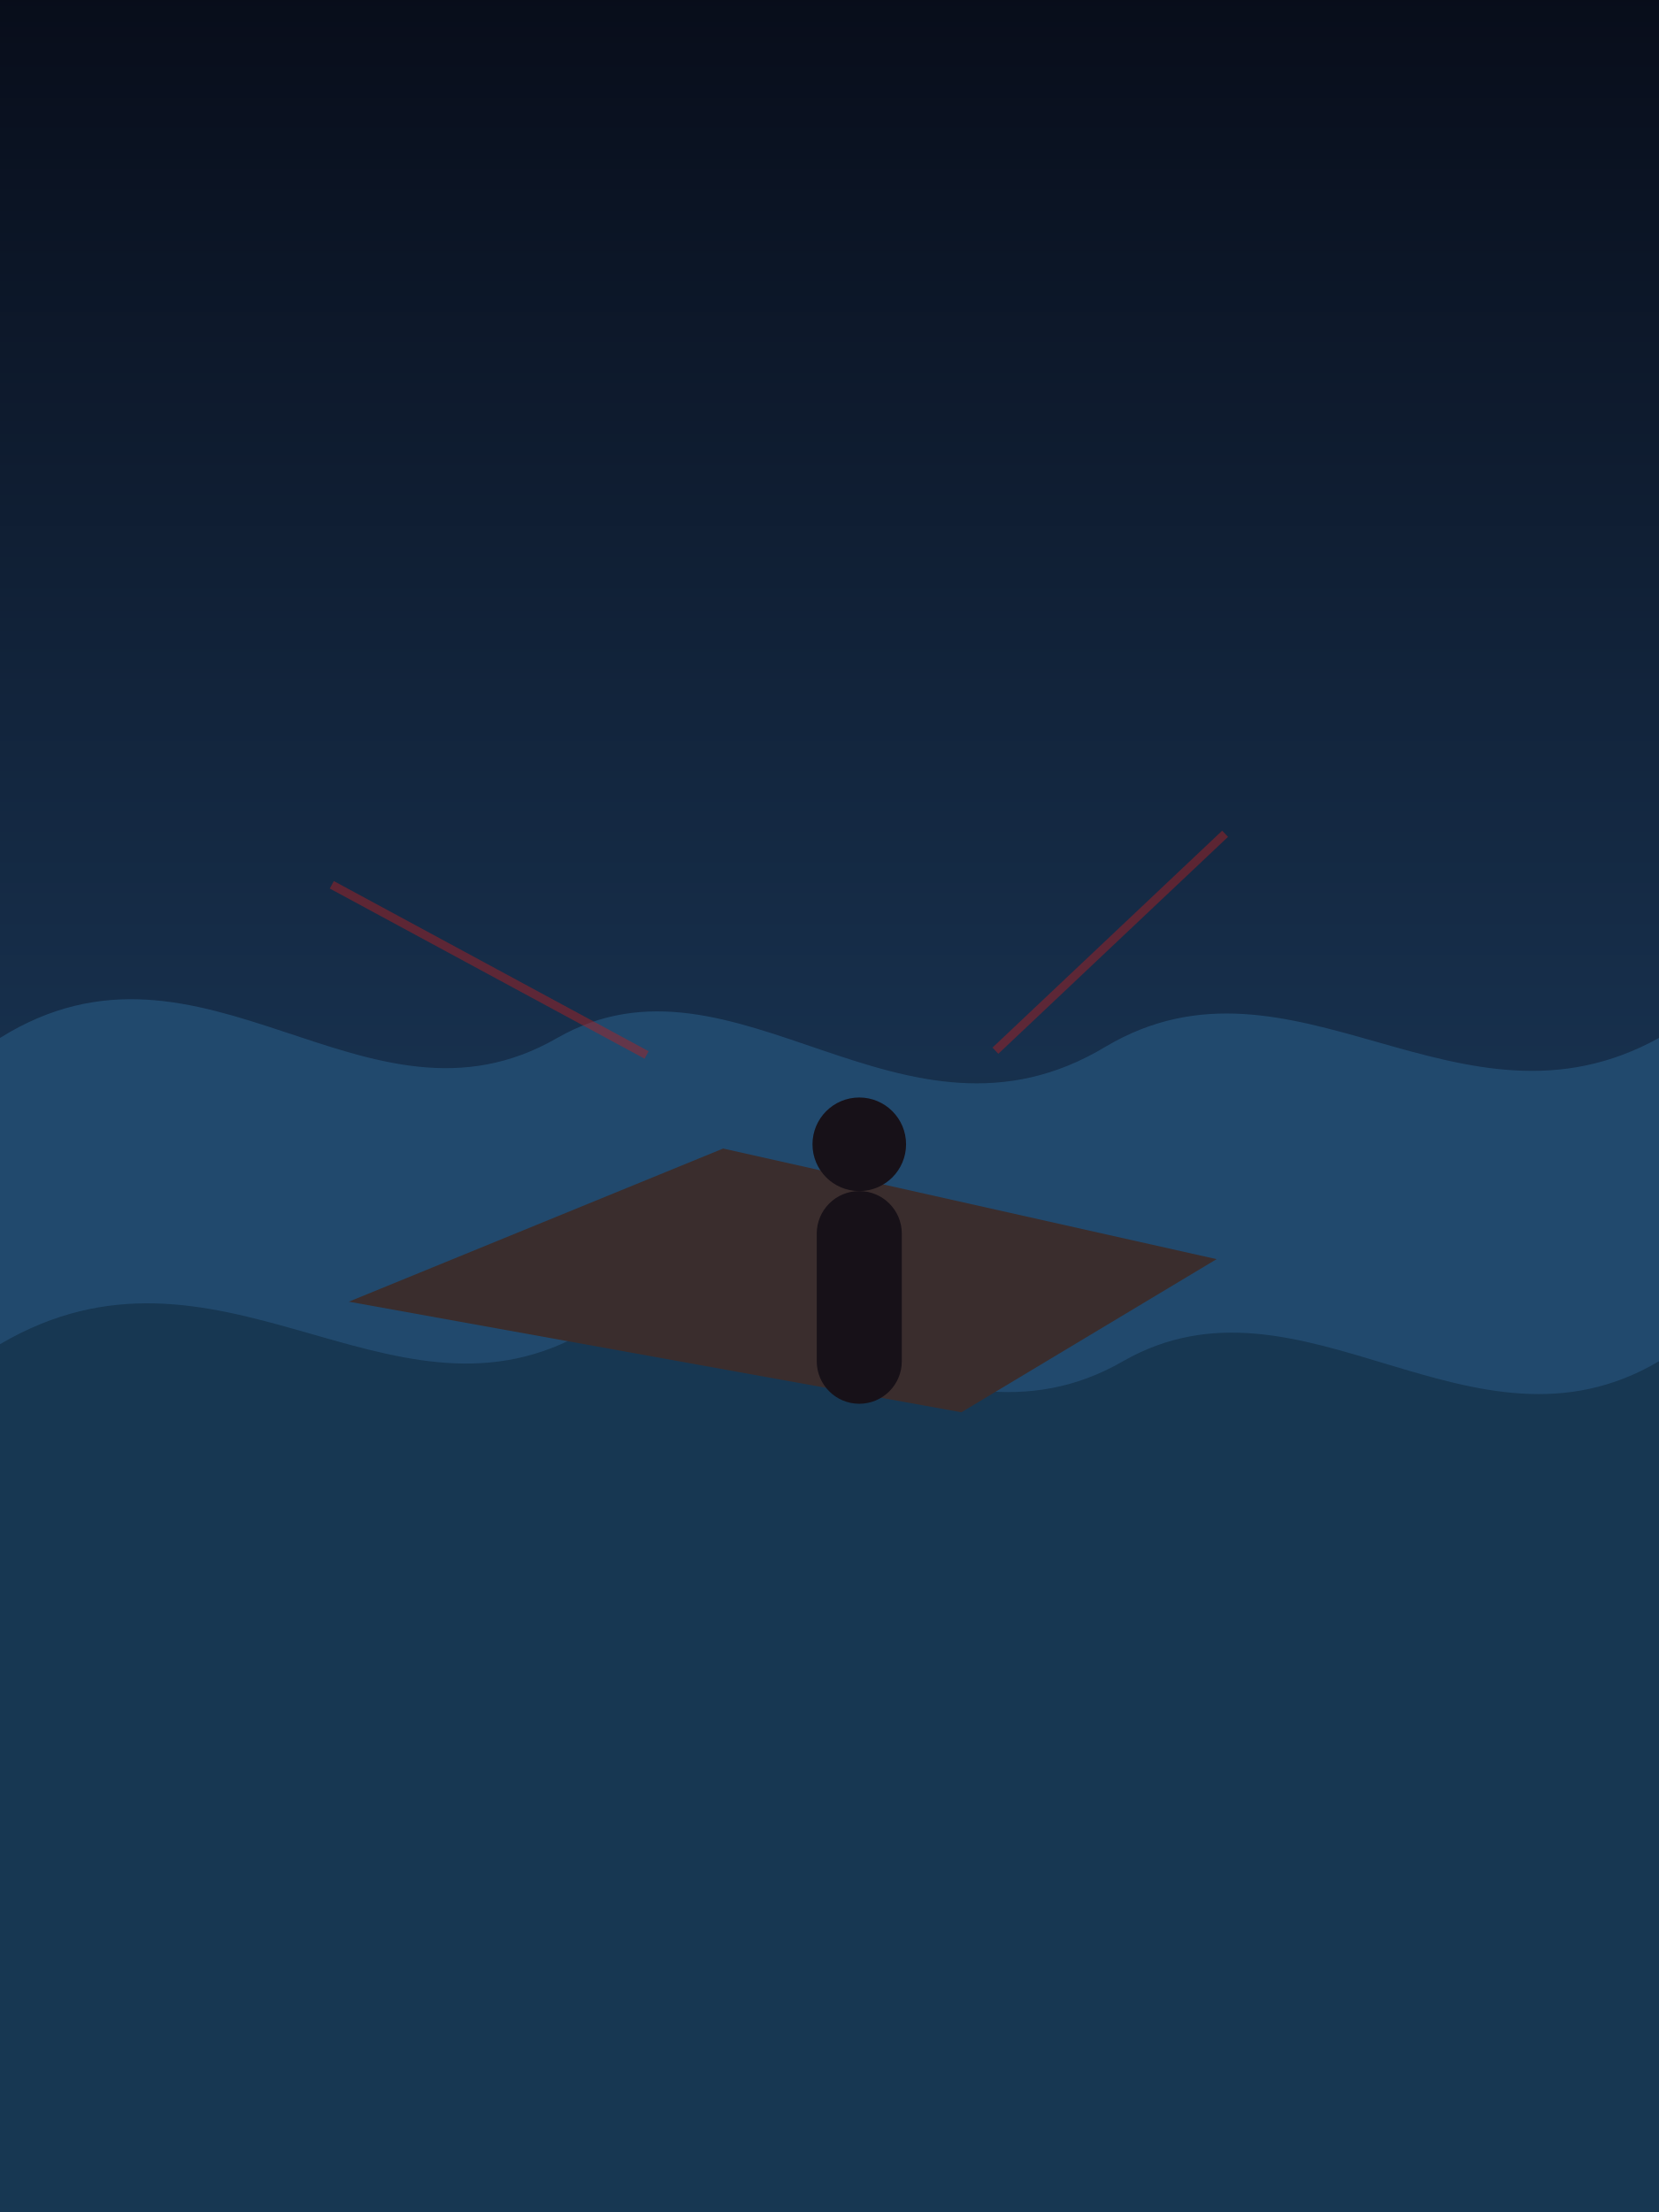
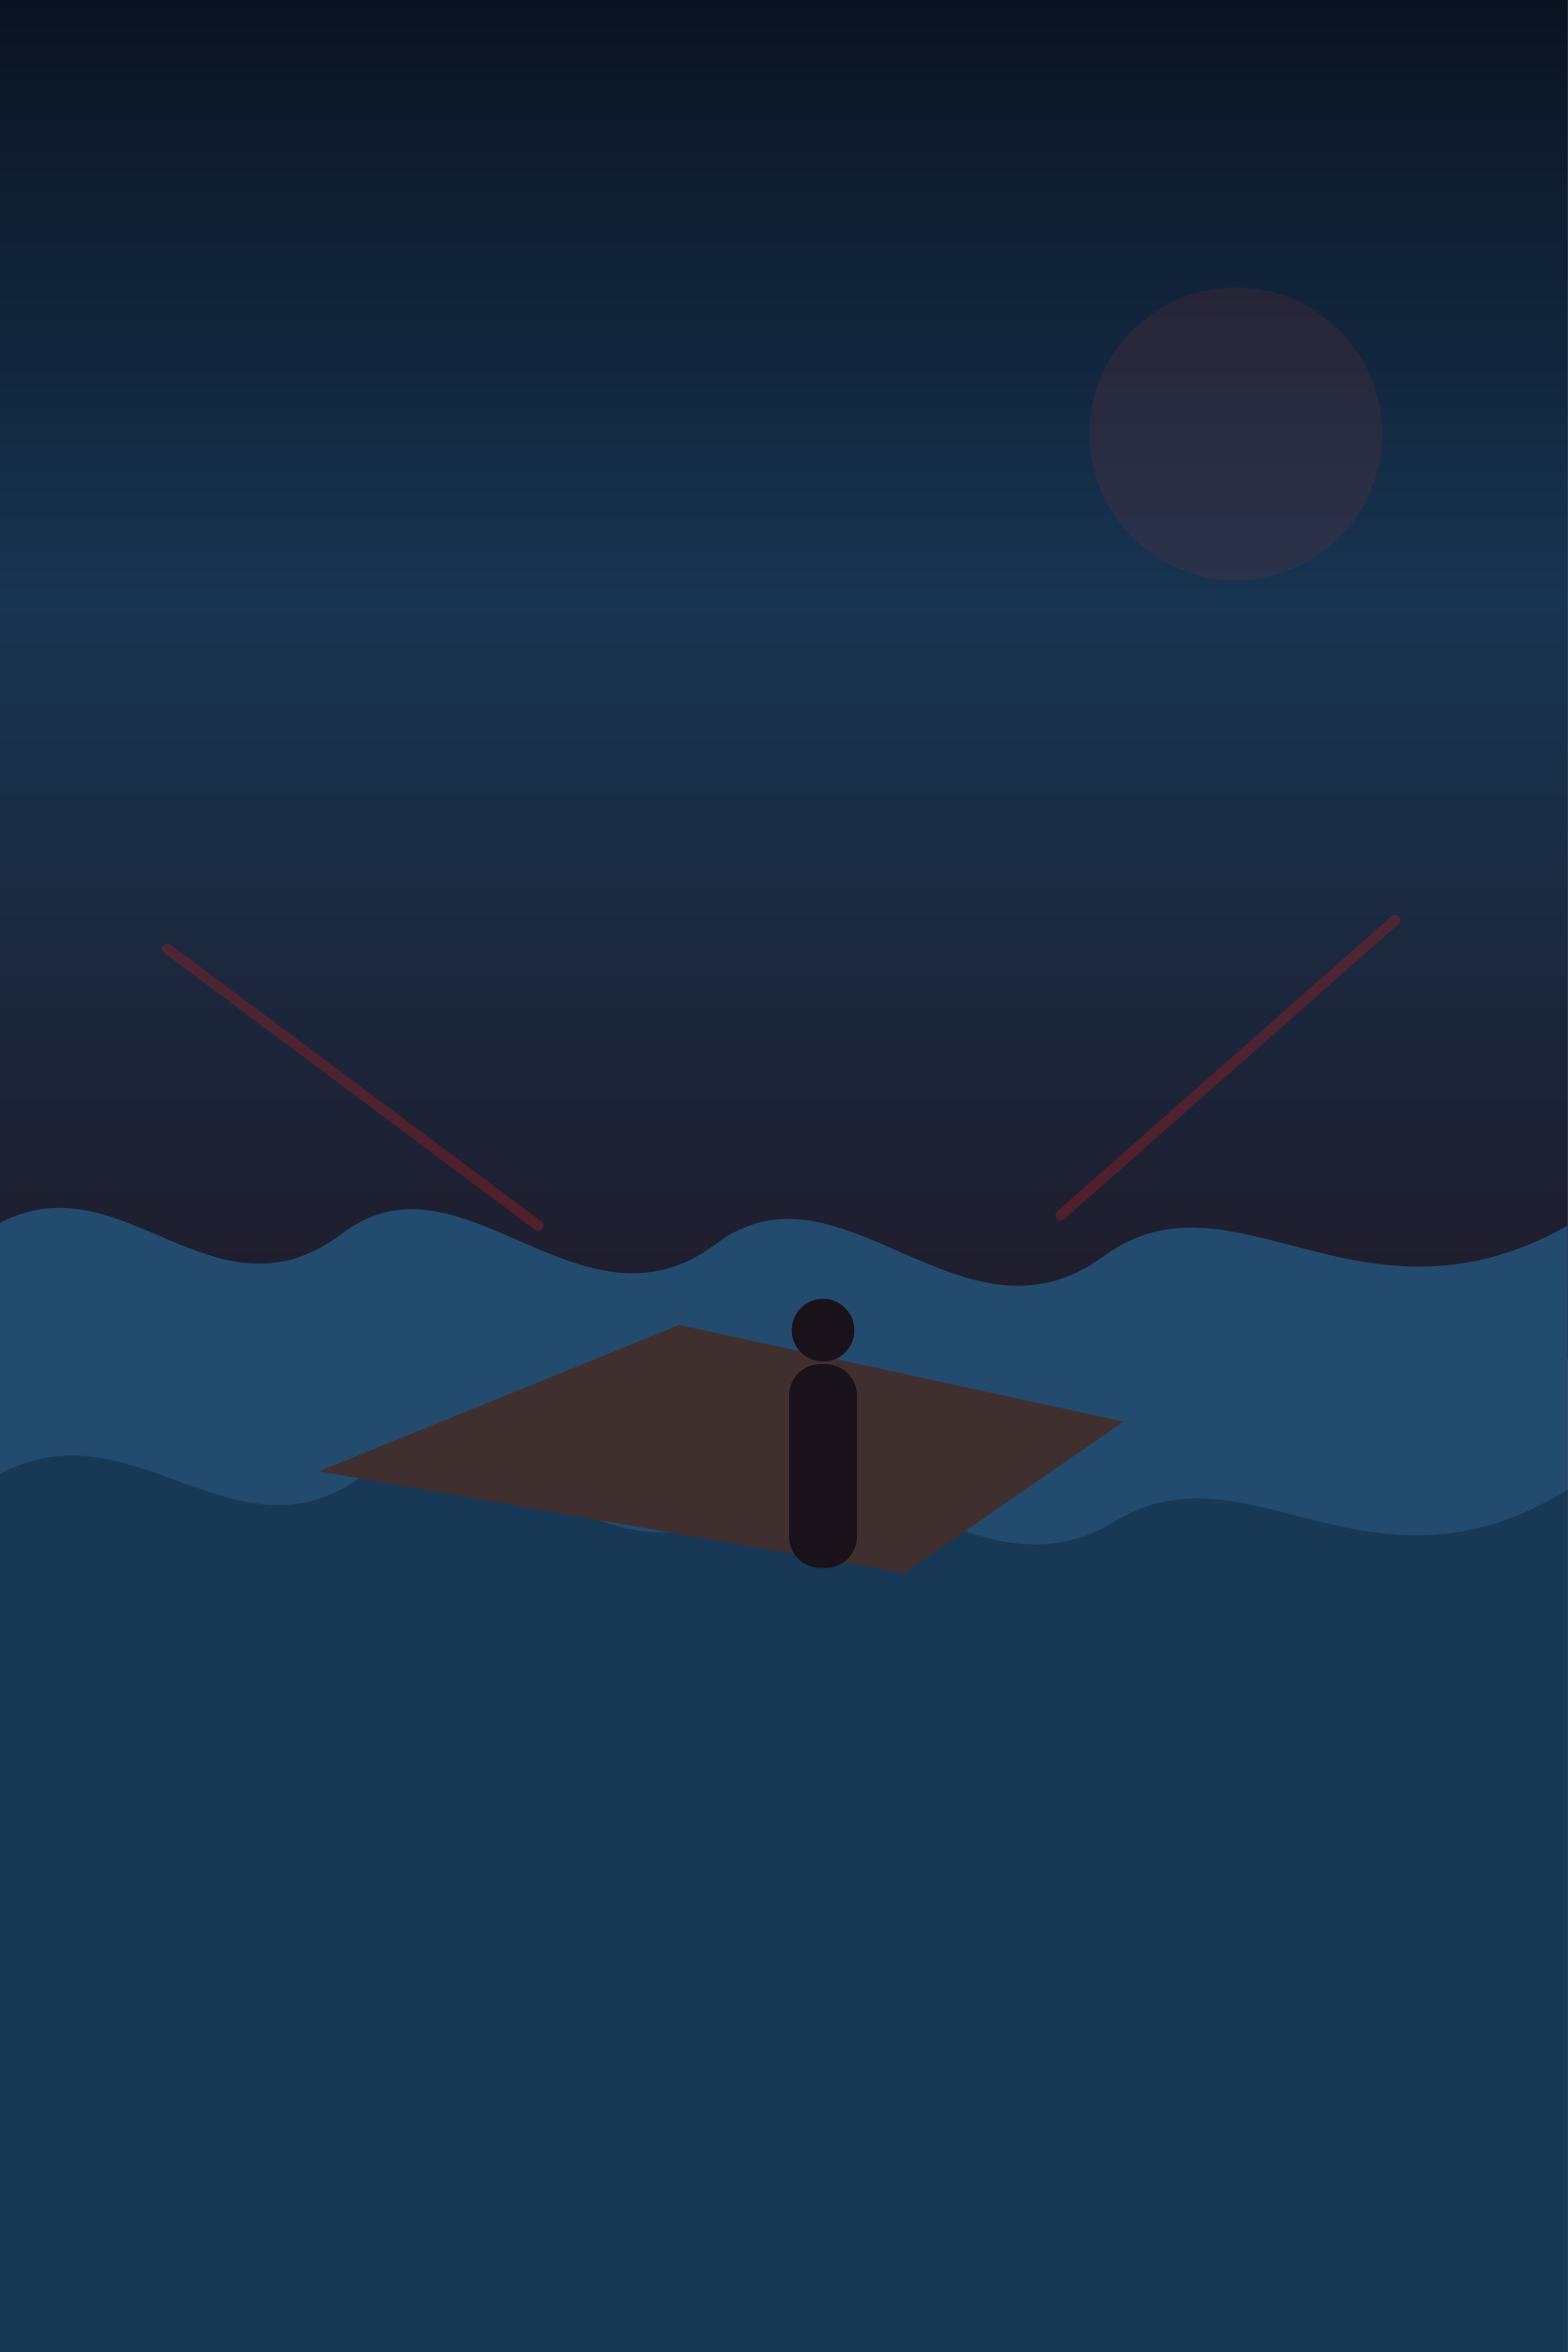
- <svg xmlns="http://www.w3.org/2000/svg" viewBox="0 0 390 520">
+ <svg xmlns="http://www.w3.org/2000/svg" width="1200" height="1800" viewBox="0 0 1200 1800" fill="none">
+   <rect width="1200" height="1800" fill="#0B0C10" />
+   <rect width="1200" height="1040" fill="url(#sky)" />
+   <path d="M0 936C94 886 164 1018 262 944C354 874 444 1030 548 952C644 880 736 1040 844 962C944 888 1040 1028 1200 938V1800H0V936Z" fill="#234B6E" />
+   <path d="M0 1128C102 1074 178 1198 274 1132C366 1068 462 1222 560 1156C662 1088 746 1230 854 1164C956 1102 1048 1234 1200 1140V1800H0V1128Z" fill="#173956" />
+   <path d="M244 1126L520 1014L860 1088L692 1204L244 1126Z" fill="#402F2F" />
+   <circle cx="630" cy="1018" r="24" fill="#19121A" />
+   <rect x="604" y="1044" width="52" height="156" rx="24" fill="#19121A" />
+   <path d="M128 726L412 938" stroke="#A82020" stroke-width="8" stroke-linecap="round" opacity=".35" />
+   <path d="M1068 704L812 930" stroke="#A82020" stroke-width="8" stroke-linecap="round" opacity=".35" />
+   <circle cx="946" cy="332" r="112" fill="#C03A31" fill-opacity=".12" />
  <defs>
-     <linearGradient id="bg" x1="0" y1="0" x2="0" y2="1">
-       <stop offset="0%" stop-color="#080d1a" />
-       <stop offset="48%" stop-color="#17304d" />
-       <stop offset="100%" stop-color="#1d1b27" />
+     <linearGradient id="sky" x1="600" y1="0" x2="600" y2="1040" gradientUnits="userSpaceOnUse">
+       <stop stop-color="#0B1321" />
+       <stop offset=".44" stop-color="#173451" />
+       <stop offset="1" stop-color="#201B29" />
    </linearGradient>
  </defs>
-   <rect width="390" height="520" fill="url(#bg)" />
-   <path d="M0 244 C48 214 86 270 131 244 C173 220 212 275 260 246 C304 220 343 270 390 244 L390 520 L0 520 Z" fill="#21496d" />
-   <path d="M0 316 C51 286 91 338 136 314 C177 292 219 346 264 320 C306 296 346 346 390 320 L390 520 L0 520 Z" fill="#173752" />
-   <path d="M82 306 L170 270 L286 296 L226 332 Z" fill="#3a2d2d" />
-   <circle cx="202" cy="269" r="11" fill="#171118" />
-   <rect x="192" y="280" width="20" height="50" rx="10" fill="#171118" />
-   <path d="M78 208 L152 248" fill="none" stroke="#b31f1f" stroke-width="2" opacity=".45" />
-   <path d="M288 196 L234 247" fill="none" stroke="#b31f1f" stroke-width="2" opacity=".45" />
</svg>
